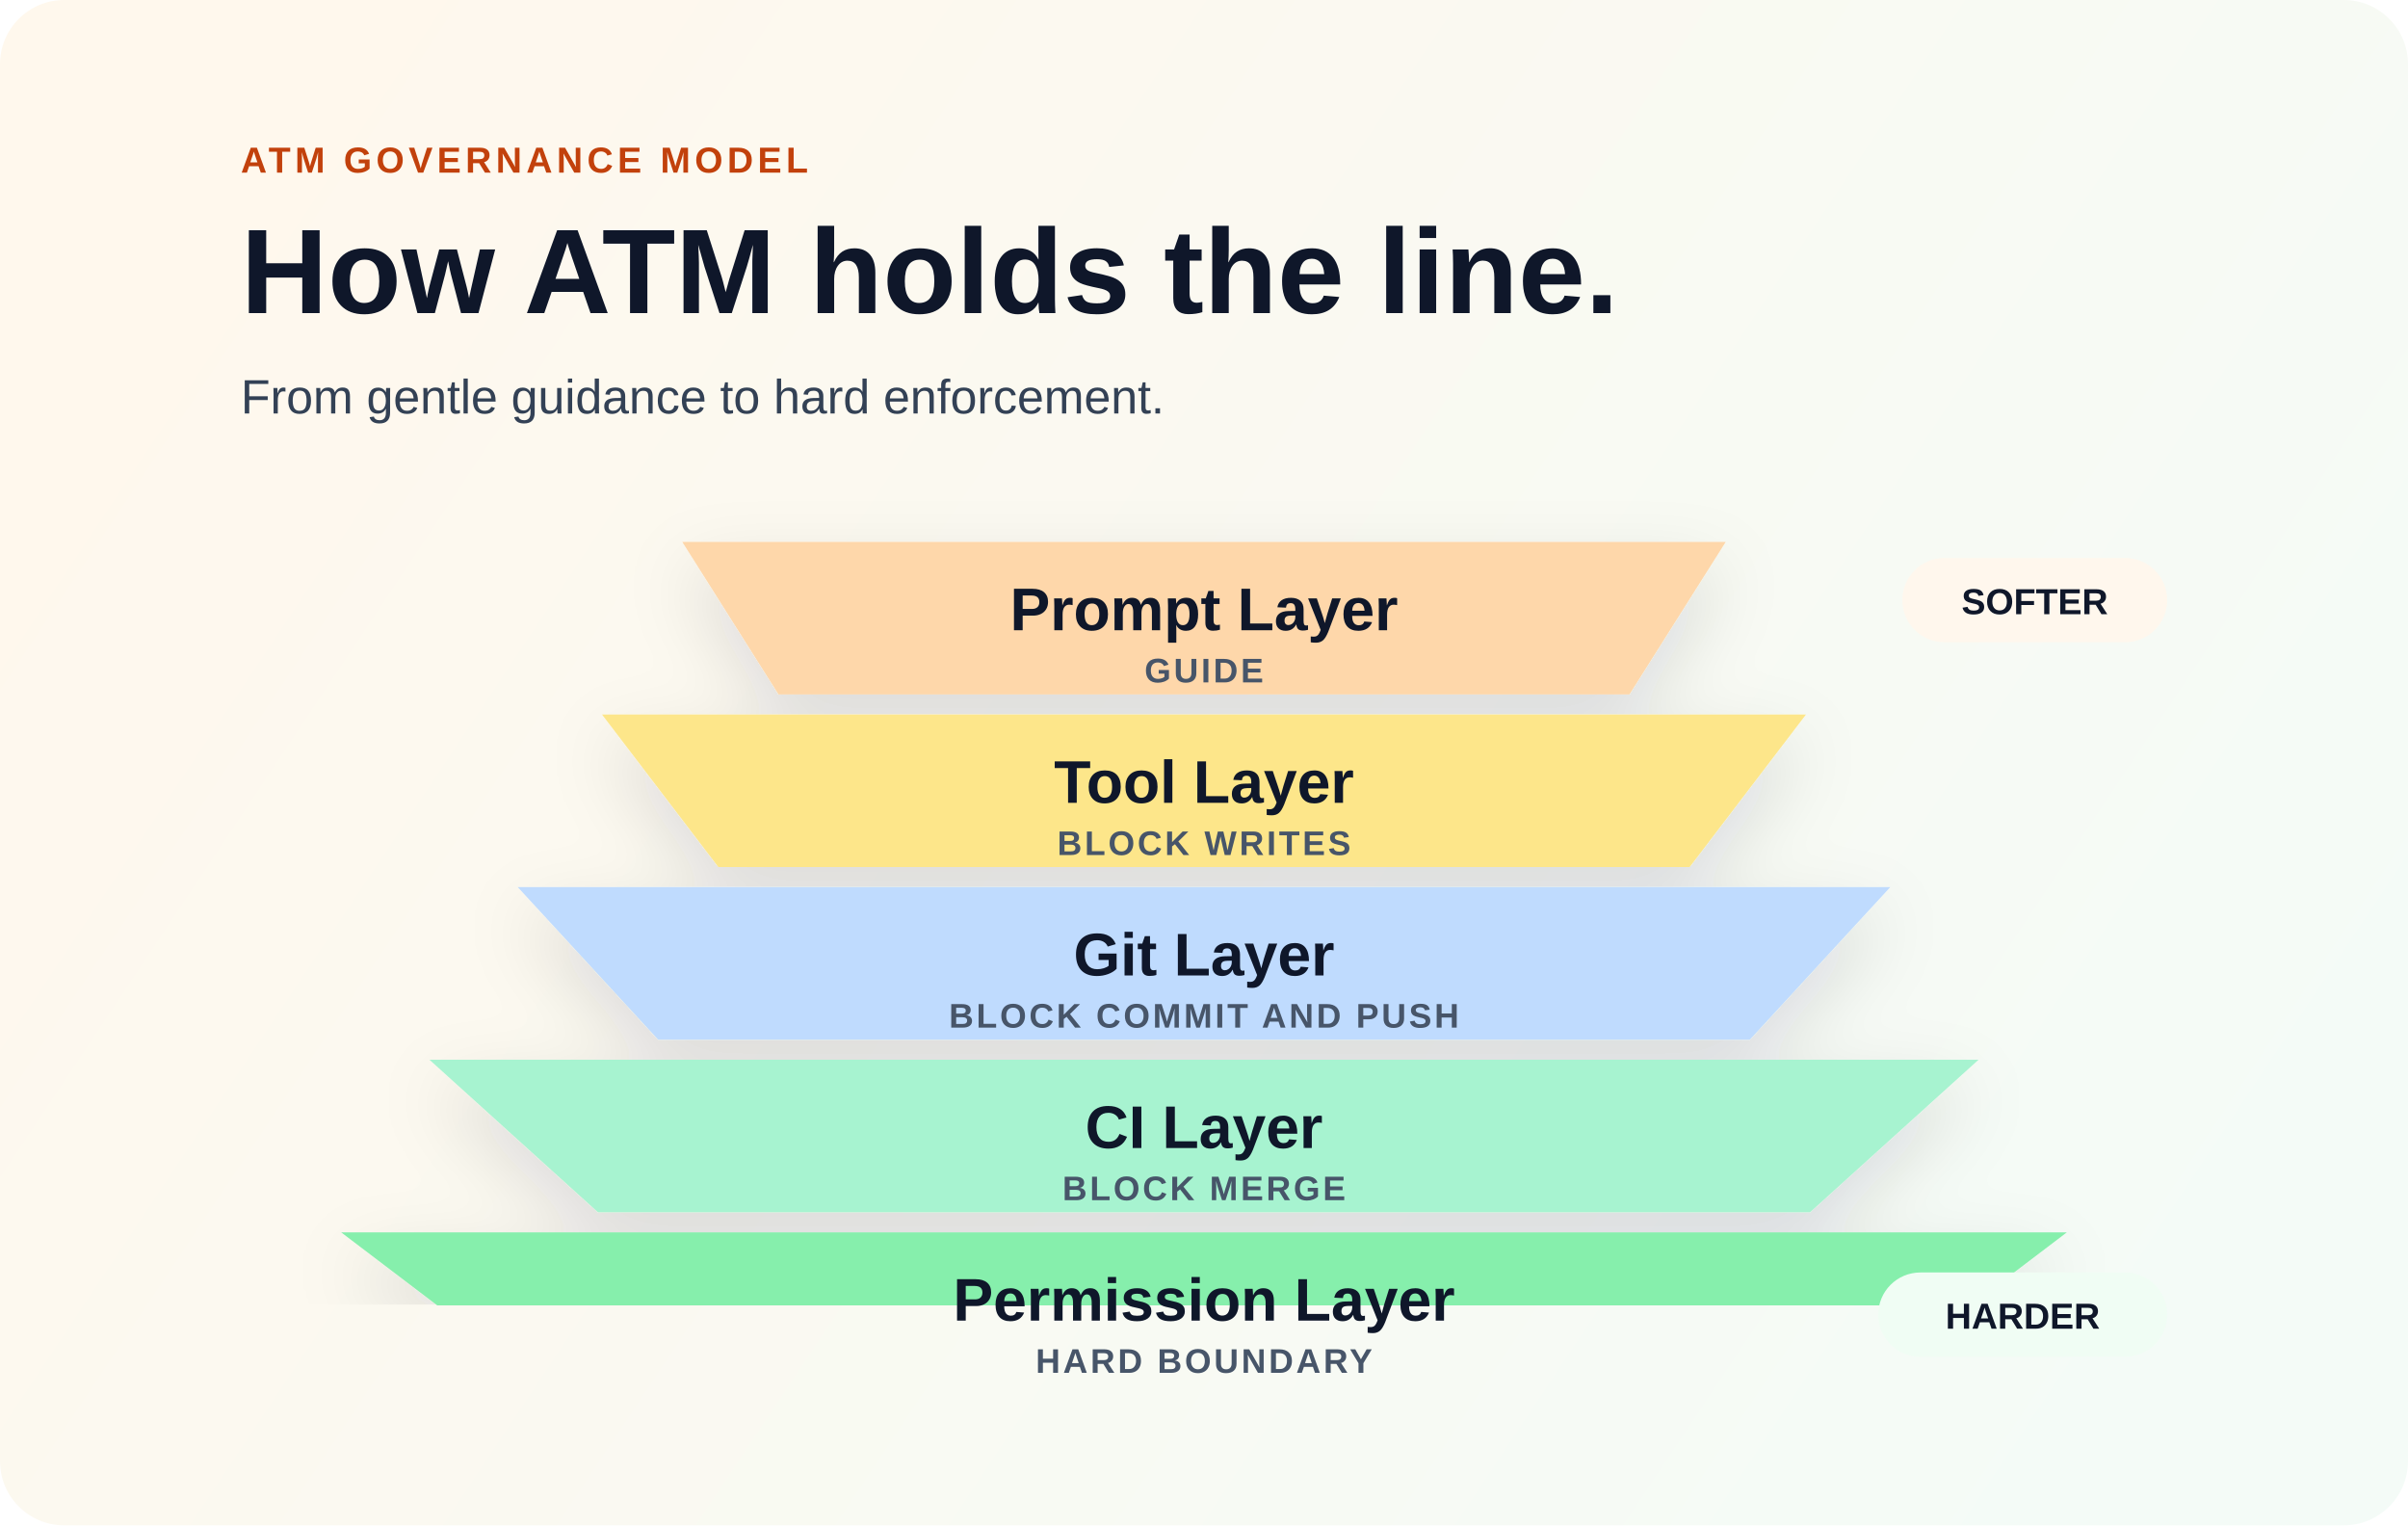
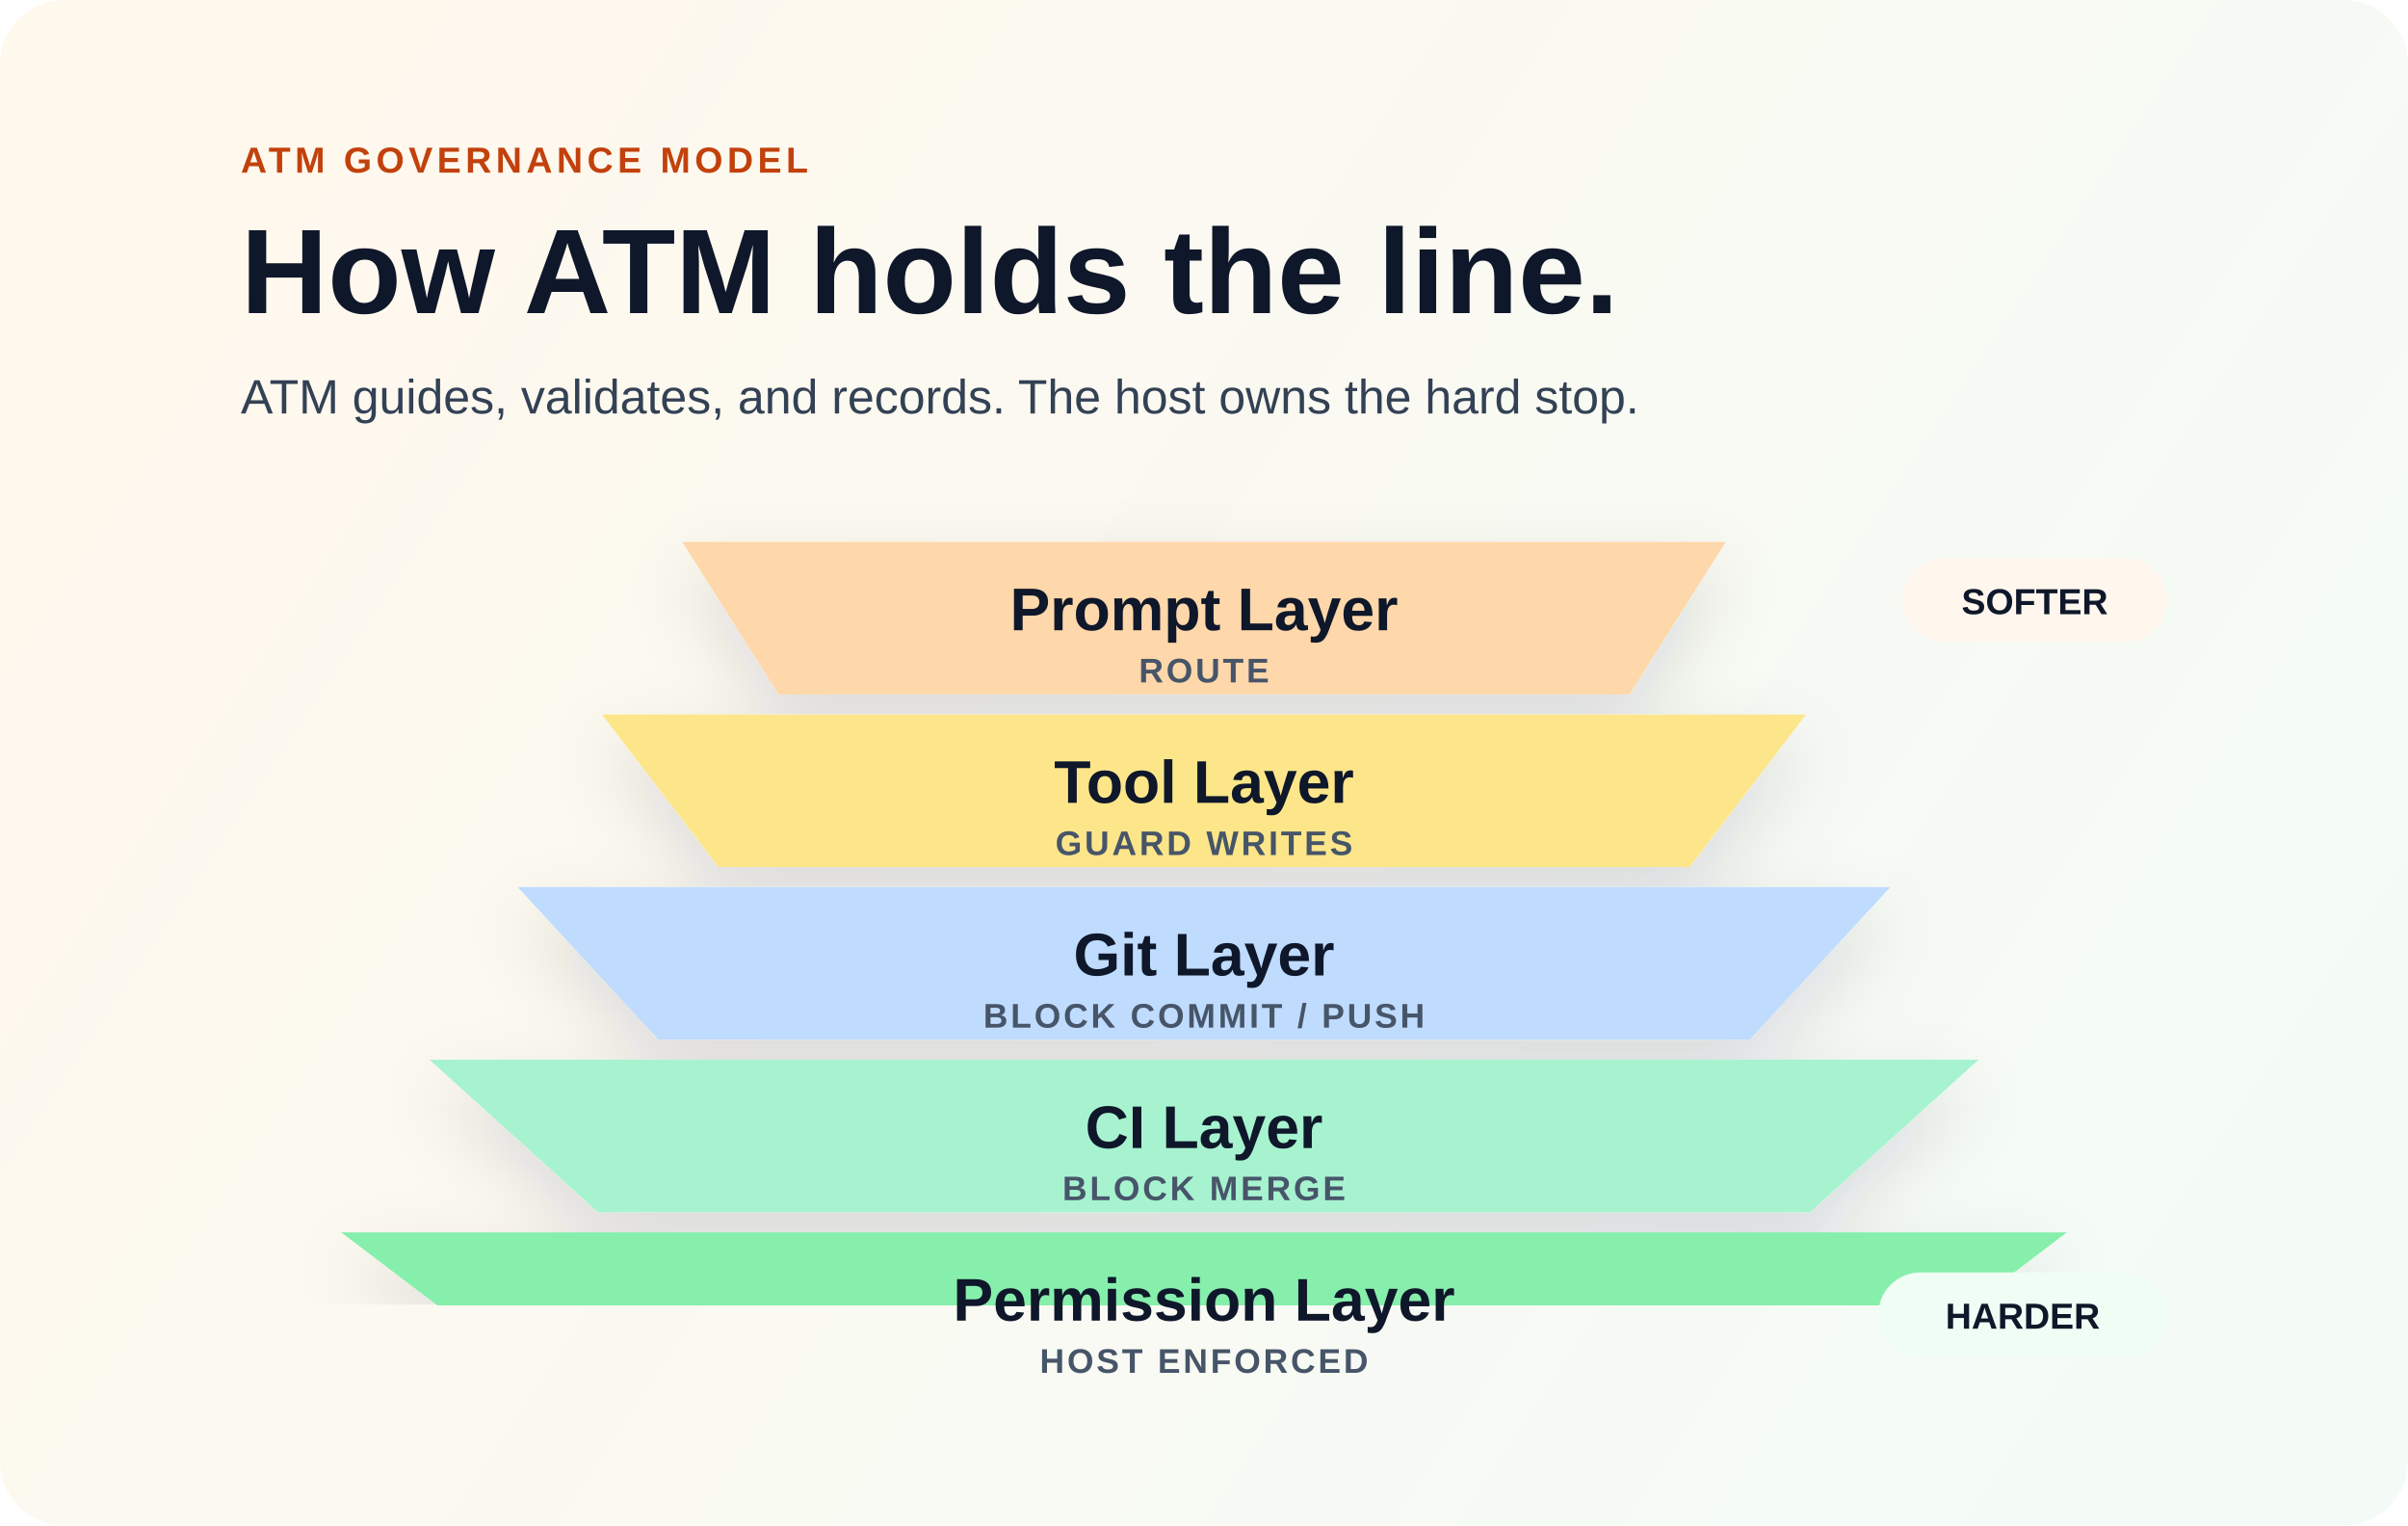
<svg xmlns="http://www.w3.org/2000/svg" width="1200" height="760" viewBox="0 0 1200 760" fill="none" role="img" aria-labelledby="title desc">
  <defs>
    <linearGradient id="bg" x1="120" y1="60" x2="1080" y2="700" gradientUnits="userSpaceOnUse">
      <stop stop-color="#FFF8ED" />
      <stop offset="1" stop-color="#F4FBF7" />
    </linearGradient>
    <filter id="shadow" x="120" y="116" width="960" height="534" filterUnits="userSpaceOnUse" color-interpolation-filters="sRGB">
      <feDropShadow dx="0" dy="14" stdDeviation="18" flood-color="#0F172A" flood-opacity="0.12" />
    </filter>
    <style>
      .eyebrow { font: 700 18px 'Segoe UI', Arial, sans-serif; letter-spacing: 0.12em; fill: #C2410C; }
      .headline { font: 700 60px 'Segoe UI', Arial, sans-serif; fill: #0F172A; }
      .sub { font: 400 24px 'Segoe UI', Arial, sans-serif; fill: #334155; }
      .layer-title { font: 700 30px 'Segoe UI', Arial, sans-serif; fill: #0F172A; }
      .layer-body { font: 700 17px 'Segoe UI', Arial, sans-serif; letter-spacing: 0.08em; fill: #475569; }
      .badge { font: 700 18px 'Segoe UI', Arial, sans-serif; fill: #0F172A; }
    </style>
  </defs>
  <rect width="1200" height="760" rx="32" fill="url(#bg)" />
  <text x="120" y="86" class="eyebrow">ATM GOVERNANCE MODEL</text>
  <text x="120" y="156" class="headline">How ATM holds the line.</text>
-   <text x="120" y="206" class="sub">From gentle guidance to hard enforcement.</text>
+   <text x="120" y="206" class="sub">ATM guides, validates, and records. The host owns the hard stop.</text>
  <g filter="url(#shadow)">
    <polygon points="340,270 860,270 812,346 388,346" fill="#FED7AA" />
    <polygon points="300,356 900,356 842,432 358,432" fill="#FDE68A" />
    <polygon points="258,442 942,442 872,518 328,518" fill="#BFDBFE" />
    <polygon points="214,528 986,528 902,604 298,604" fill="#A7F3D0" />
    <polygon points="170,614 1030,614 930,690 270,690" fill="#86EFAC" />
  </g>
  <g>
    <text x="600" y="314" text-anchor="middle" class="layer-title">Prompt Layer</text>
-     <text x="600" y="340" text-anchor="middle" class="layer-body">GUIDE</text>
+     <text x="600" y="340" text-anchor="middle" class="layer-body">ROUTE</text>
    <text x="600" y="400" text-anchor="middle" class="layer-title">Tool Layer</text>
-     <text x="600" y="426" text-anchor="middle" class="layer-body">BLOCK WRITES</text>
+     <text x="600" y="426" text-anchor="middle" class="layer-body">GUARD WRITES</text>
    <text x="600" y="486" text-anchor="middle" class="layer-title">Git Layer</text>
-     <text x="600" y="512" text-anchor="middle" class="layer-body">BLOCK COMMIT AND PUSH</text>
+     <text x="600" y="512" text-anchor="middle" class="layer-body">BLOCK COMMIT / PUSH</text>
    <text x="600" y="572" text-anchor="middle" class="layer-title">CI Layer</text>
    <text x="600" y="598" text-anchor="middle" class="layer-body">BLOCK MERGE</text>
    <text x="600" y="658" text-anchor="middle" class="layer-title">Permission Layer</text>
-     <text x="600" y="684" text-anchor="middle" class="layer-body">HARD BOUNDARY</text>
+     <text x="600" y="684" text-anchor="middle" class="layer-body">HOST ENFORCED</text>
  </g>
  <g>
    <rect x="948" y="278" width="132" height="42" rx="21" fill="#FFF7ED" />
    <text x="1014" y="306" text-anchor="middle" class="badge">SOFTER</text>
    <rect x="936" y="634" width="144" height="42" rx="21" fill="#F0FDF4" />
    <text x="1008" y="662" text-anchor="middle" class="badge">HARDER</text>
  </g>
</svg>
